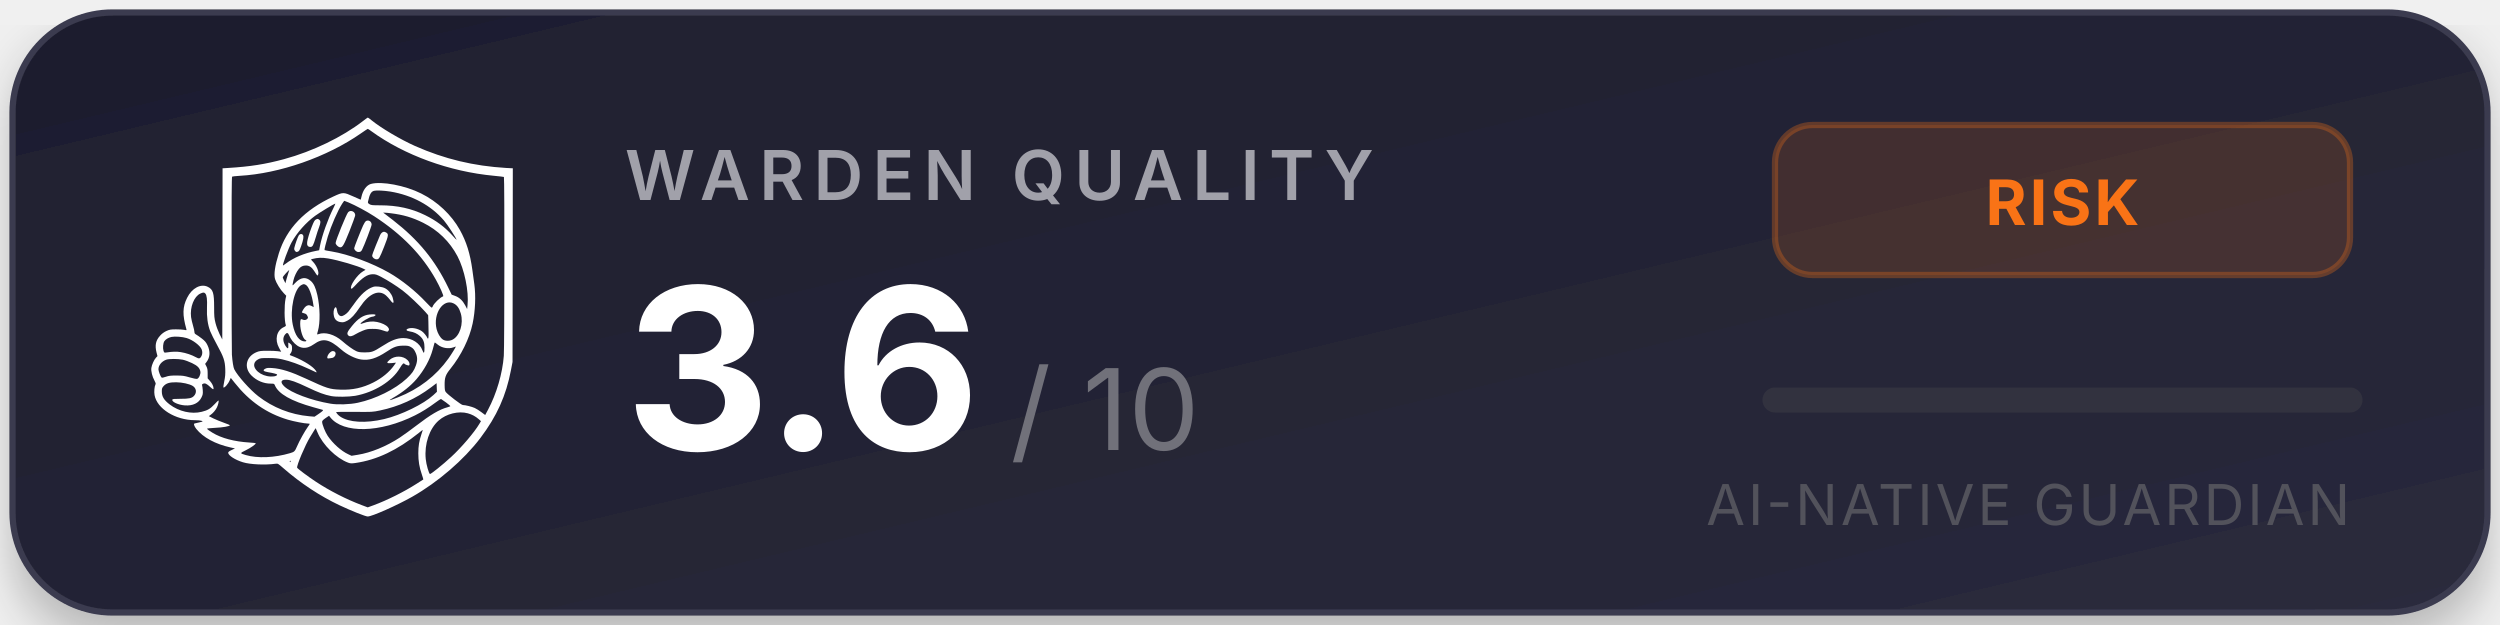
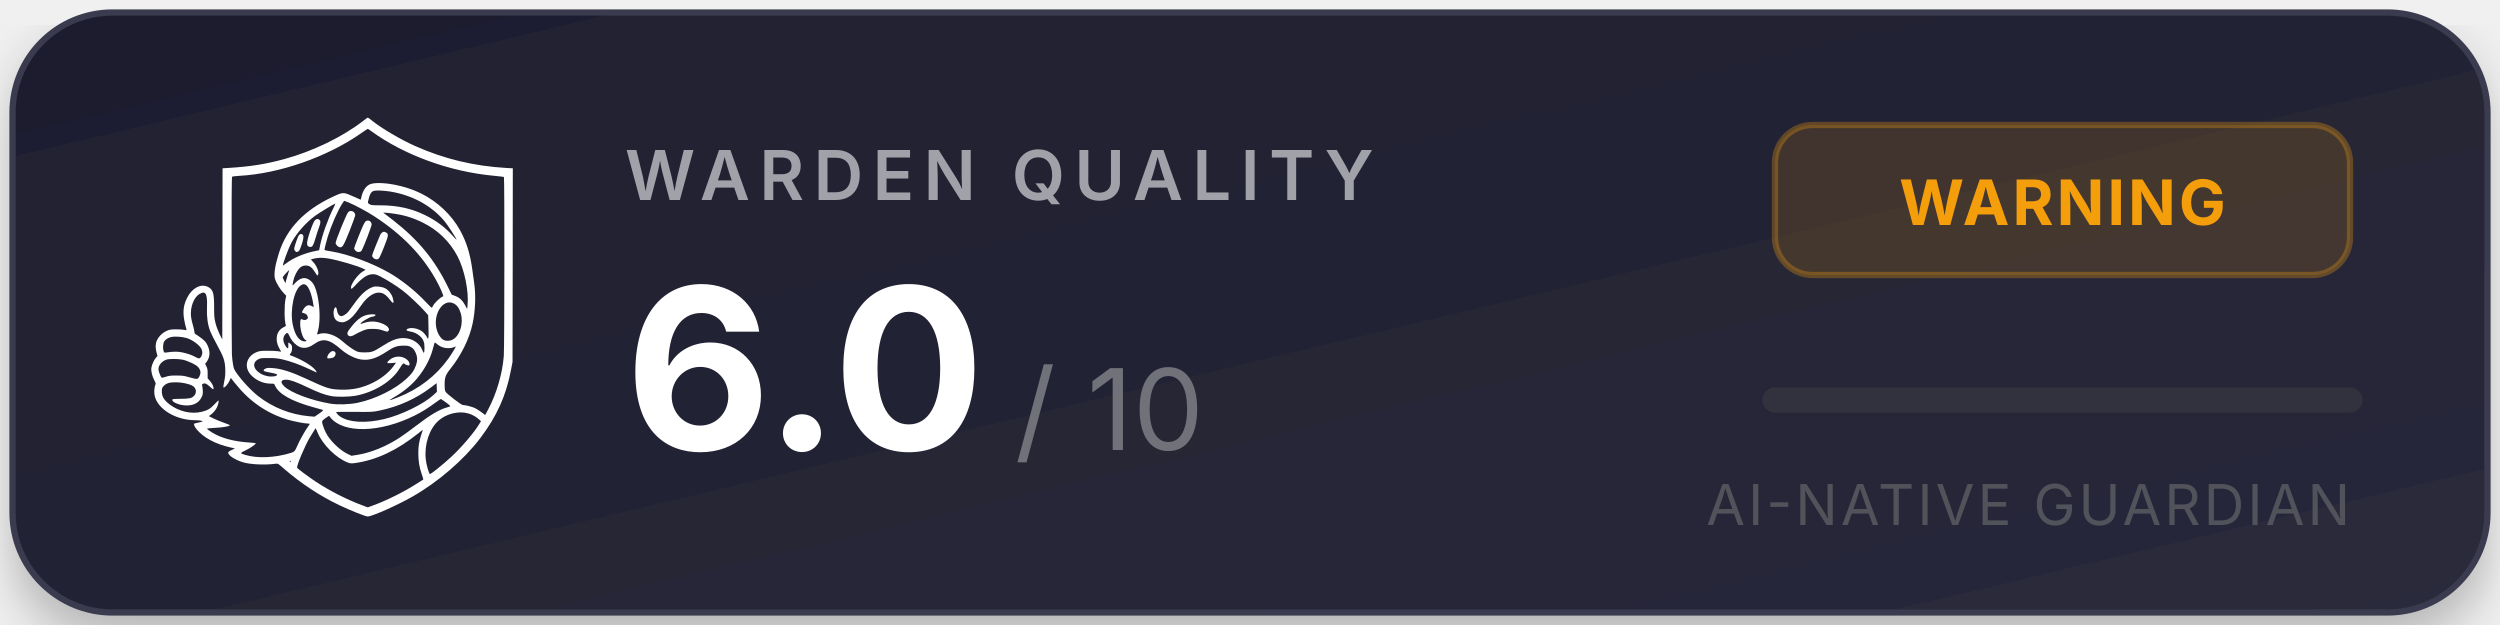
- <svg xmlns="http://www.w3.org/2000/svg" width="400" height="100" viewBox="0 0 400 100" fill="none" data-warden-score="3.6" data-warden-timestamp="1771853198" data-warden-signature="d5d893017d4520e661381797590ad70cf2a911b25384f27060f9aa5f709944af">
-   <a href="https://warden.ai/verify?score=3.6&amp;sig=d5d893017d4520e661381797590ad70cf2a911b25384f27060f9aa5f709944af&amp;ts=1771853198" target="_blank">
+ <svg xmlns="http://www.w3.org/2000/svg" width="400" height="100" viewBox="0 0 400 100" fill="none" data-warden-score="6.0" data-warden-timestamp="1771929808" data-warden-signature="9935478e187f208fd2923749a2070c1dc4eb279cd1472b875ae623deffe3a384">
+   <a href="https://warden.ai/verify?score=6.0&amp;sig=9935478e187f208fd2923749a2070c1dc4eb279cd1472b875ae623deffe3a384&amp;ts=1771929808" target="_blank">
    <defs>
      <filter id="shadow" x="-10%" y="-10%" width="120%" height="120%">
        <feDropShadow dx="0" dy="4" stdDeviation="4" flood-color="#000" flood-opacity="0.25" />
      </filter>
      <linearGradient id="cardGrad" x1="0" y1="0" x2="1" y2="1">
        <stop offset="0%" stop-color="#1e1e2e" />
        <stop offset="100%" stop-color="#2a2a3c" />
      </linearGradient>
      <linearGradient id="scoreGrad" x1="0" y1="0" x2="1" y2="0">
-         <stop offset="0%" stop-color="#F97316" />
-         <stop offset="100%" stop-color="#EA580C" />
+         <stop offset="0%" stop-color="#F59E0B" />
+         <stop offset="100%" stop-color="#D97706" />
      </linearGradient>
    </defs>
    <rect x="2" y="2" width="396" height="96" rx="16" fill="url(#cardGrad)" stroke="#3b3b4f" stroke-width="1" filter="url(#shadow)" />
    <g transform="translate(24, 18) scale(0.09)">
      <path fill="#ffffff" d="m378.5 15.3c-36.8 28.4-89.3 53.8-140.1 67.6-33.1 9-60.2 13.3-99.6 15.7l-9.8 0.6-0.2 152.1-0.3 152.2-4.8-9.5c-2.7-5.6-5.7-13.6-7.2-19.5-2.2-8.8-2.5-12.1-2.5-28.6 0-25-1.9-31.3-11.1-35.9-12.3-6.3-28.4 2.1-36.9 19.4-8.2 16.4-8.5 30.2-1.4 55.5 0.7 2.4 0.6 2.4-3.7 1.5-2.4-0.5-9.1-0.9-14.9-0.9-9.4 0.1-11.2 0.4-16.8 2.9-4.2 2-7.9 4.6-11.1 8.2-7.9 8.6-9.7 17-6.5 30l1.7 6.5-2.6 2.7c-3.4 3.5-7.5 12.7-8.3 18.3-0.8 5.7 1.7 15.6 5.5 22.4 2.1 3.8 2.6 5.6 1.9 6.8-1.9 3.5-2.8 13.1-1.7 19.1 4.3 24.2 37 44.5 71.6 44.6 5 0 10.4 0.5 12 1.1 2.7 1.2 2.7 1.2-3.2 2.6-3.3 0.8-7.1 1.6-8.3 1.9-2 0.4-2.3 0.9-1.7 3.2 0.3 1.5 2 4.5 3.7 6.6 12.2 15.3 33.9 27.1 61.1 33.1l7.8 1.7-6.1 2.9c-4.3 2-6 3.4-6 4.8 0 4.7 12.3 12.7 26.2 16.9 12.9 4 39.8 5.2 58.3 2.6 3.9-0.5 4.3-0.2 13.7 8 30.6 26.7 65 49.4 99.4 65.7 20.5 9.7 46.5 20.1 50.4 20.1 7.5 0.1 52-19.7 79-35 46-26.1 92.1-65.9 121.4-104.6 29.4-39 45.7-75.3 54.3-120.6l2.8-14.5 0.3-172.1 0.2-172.2-11.7-0.6c-58.1-3.5-109.5-15.8-162-39-25.6-11.4-60.2-31.8-77.1-45.5-3.4-2.8-6.5-5.1-7-5.1-0.4 0-4.3 2.9-8.7 6.3zm15.1 18c58.4 42.5 139.2 71.9 217.8 79.2 9.3 0.9 17.3 1.8 17.8 2.1 1.2 0.8 1 300.8-0.2 317.9-2.3 31.3-12.9 67.5-28.1 96l-5 9.3-6.7-5c-3.7-2.8-9-6.2-11.9-7.5-5.1-2.3-16.4-5.2-21.3-5.3-2.7-0.1-26.8-18.6-30.2-23.1-1.5-2-1.9-4.4-2-12-0.2-13.5 1.5-18.4 10.2-29.2 19.2-23.8 34-53.9 39.6-80.7 4.7-22.6 5.8-48.7 3-69.5-0.9-6.1-2.4-17.5-3.5-25.5-4-29.3-10.5-50.1-22.2-71.2-15-26.9-39.7-50.3-68.8-64.8-28.4-14.3-70.5-22.2-89.4-17-7.7 2.2-14.2 11.1-16.8 22.9-0.6 2.8-1.2 5.1-1.4 5.1-0.2 0-5.9-2.5-12.7-5.6-17.8-8-18.4-8.1-35.9 0-51.1 23.6-83.2 57-96.9 101.1-6.9 21.9-9.1 37.2-6.7 45.6 2.1 6.9 9.5 19 15.4 25l4.5 4.7-1.2 5.3c-2.5 11.7-2.3 39.8 0.5 47 0.4 1.1-0.6 2.1-3.5 3.4-13 5.9-16.7 22.3-8.5 37.1l3.7 6.7-5.8-0.9c-3.3-0.5-11.7-0.9-18.9-0.8-10.9 0-13.9 0.4-18.5 2.2-19.2 7.6-23.8 27.5-9.7 41.7 9.4 9.3 21.6 14.5 34.3 14.5 5.9 0 6.2 0.1 7.4 3 6.3 15.1 28.8 28 68.5 39 8.3 2.4 15.6 4.4 16.4 4.6 1.9 0.6 0.3 2.2-7.6 7.6l-6.8 4.6-9.5-0.8c-32.8-2.9-64.6-15.4-90.6-35.7-14.6-11.3-36.9-36.3-42.6-47.8-1.6-3.1-3.3-13.9-4.2-26-0.3-3.9-0.6-76.5-0.6-161.4-0.1-113.6 0.2-154.6 1-155.1 0.6-0.4 6.5-1 13.1-1.4 71.3-4 155.7-33.5 215.9-75.5 6.3-4.4 11.8-8 12.1-8 0.4-0.1 3.3 1.8 6.5 4.2zm33.9 107.3c38.5 6.4 71.8 24.4 95 51.3 6 6.9 22.4 32.1 22.5 34.3 0 0.4-3.3-2.9-7.3-7.5-13.4-15-28.8-26.5-48.6-36.2-24.4-12-49.3-17.4-79.6-17.5-14.2 0-16.4-0.2-19.3-2-2.7-1.7-3.1-2.4-2.6-4.7 2.8-13.1 5.5-17.7 10.7-19.1 4.2-1.1 18-0.4 29.2 1.4zm-74.4 19.4c11.8 4.9 32.5 16 45.4 24.4 49.3 32.1 85.1 68.8 109.5 112.4 7.4 13.2 14.6 29.5 13.2 30-5.5 1.8-17.1 13.1-18.7 18.2-0.4 1.1-1.2 1.9-1.8 1.9-0.7-0.1-5-4.2-9.7-9.3-18.3-19.7-43.8-40.1-66-52.8-29.9-17.1-72.8-33-102.3-37.8-6.6-1.1-12.2-2.1-12.4-2.4-0.6-0.6 2.4-12.9 5.8-24.1 6.1-19.7 17.4-45.6 25.5-58.3 1.9-2.8 3.5-5.2 3.8-5.2 0.2 0 3.6 1.4 7.7 3zm-26.7 9.2c-10.1 20.1-20.4 49-24.1 67.4l-1.6 8.3-5.6 1.1c-20.8 4.1-40.1 12.2-53.5 22.5-2.6 1.9-4.8 3.5-5 3.5-1.9 0 9.3-30.3 15.1-41 9.3-17.1 25.8-35.7 42.1-47.5 7.8-5.7 33.8-21.4 35.5-21.5 0.4 0-0.9 3.3-2.9 7.2zm101.6 9.9c22.3 2.7 38.4 7.5 57.5 16.9 26.5 13.2 47.3 33.4 61.1 59.5 12.4 23.4 20.5 62.8 17.9 87l-0.7 6.9-3.5-6.7c-4.5-8.4-10.3-13.9-18-16.7l-6-2.2-6.1-12.6c-23.4-48.6-52.8-84.6-98.4-120-7-5.5-13.8-10.6-15-11.5l-2.3-1.6h2.5c1.4-0.1 6.4 0.4 11 1zm-111.3 80.4c17.8 2.9 53.5 13.4 63.7 18.7l2.8 1.5-4.4 2.6c-10.5 6.1-24.8 27.1-21 30.9 0.6 0.6 2.7-1 5.8-4.4 14.3-15.6 22.9-21.2 32.6-21.3 4.8 0 6.9 0.7 14.5 4.6 11.7 6.2 26.7 15.6 38.3 24.3 9.9 7.4 31.3 27.6 40.3 37.9l5.2 6 0.4 11.6c0.6 19.6 0.5 29-0.3 29.8-0.5 0.4-1.1 0.3-1.3-0.4-1.2-3.5-6.8-10.4-10.2-12.6-7.3-4.9-17.6-6.8-24-4.6-5 1.8-3.7 4.2 2.8 5.1 7.1 1.1 12.9 3.7 17.9 8.2 6 5.4 8.2 11 8.2 20.3 0 10.3-1.2 12-3.6 5.3-4.7-13-18.6-22-33.9-22-11.4 0-21.7 4-38.2 14.7-15.1 9.7-18.2 10.8-30.3 10.8-8.7-0.1-11.3-0.4-15.4-2.3-5.6-2.6-16-10-25.1-18-13.4-11.7-30.3-16.6-42.2-12.1-2.7 1-2.7 0.8-0.8-5.7 4.3-14.8 3.9-42-1-63.9-3-13.1-6.2-20.1-11.5-24.9-8.9-8-18.3-6.8-28.3 3.8-5.2 5.6-5.1 5.9-2.6-5.4 1.4-6.4 5.6-15.3 9.5-19.9 3.5-4.3 7.4-6.1 12.7-6.1 5.7 0 10.2 3 14.4 9.5 6.2 9.6 5.8 9.2 7.1 6.9 2.3-4.3-2.4-16.2-9.1-23.1-4-4.2-4-4.2-1.6-4.8 10.5-2.6 17.1-2.9 28.6-1zm-71.8 29.2c-1.5 4.9-3.1 10.1-3.4 11.8l-0.7 3-2.3-4.5c-1.3-2.5-2.4-5.2-2.5-6.1 0-1.2 10.5-12.8 11.6-12.9 0.1 0-1.1 3.9-2.7 8.7zm32 17.7c5.3 2.8 11 17.6 13.5 35.4l0.6 4.2-3.7-2c-4.2-2.2-7.6-1.8-11.1 1.4-2.1 1.8-6.2 8.5-6.2 10 0 0.3 1.8 1 4 1.6 3.2 0.8 4.5 1.9 5.7 4.5 1.6 3.3 1.5 3.6-0.2 5.5-2 2.2-5.5 2.6-8.7 0.9-2.9-1.5-3.8 0.2-3.8 7.6 0 11.9 5 27.1 9.5 28.9 2.4 0.9 1.7 2.6-1 2.6-10 0-17.7-10.5-21.7-29.8-5.5-26.4 2.8-64.3 15.4-70.5 4.1-2 4.2-2 7.7-0.3zm-178.6 15.4c2.7 2.9 3.6 10.7 3 25.2-0.7 16.2 1.3 30.3 5.8 42 1.6 4.1 7 14.9 12 24 11.9 21.7 14.1 28.2 14.7 43 0.3 9.1-0.1 13.7-1.8 21.9-1.1 5.7-1.9 10.6-1.6 10.8 1.7 1.7 8.5-5.8 11.4-12.8l1.8-4.1 7 8.8c26.1 33 56.7 54.2 94.5 65.5 10.4 3.1 29.9 6.9 35.7 6.9 1.7 0 3.2 0.3 3.2 0.6 0 0.4-1.5 2.7-3.4 5.3-5.2 7.2-15 24.7-19.1 34.4-4 9.2-4.7 10-12.4 12.3-28 8.3-58.1 9.5-79.1 3.3-10.5-3.1-10.5-3.2 0.2-8.4 8.8-4.3 17.8-10.6 17.8-12.4 0-0.4-5.1-1.1-11.4-1.4-26.4-1.6-49.7-7.7-65.5-17.4-5.2-3.2-9.6-6.3-9.8-6.9-0.2-0.7 4.4-1.3 14.4-1.8 13.7-0.6 26.3-2.8 26.3-4.6 0-0.4-4.8-2.4-10.7-4.5-6-2.1-14.4-5.6-18.8-7.7l-7.9-4 2.9-2.1c4.7-3.3 8.9-8.3 11.4-13.3 2.3-4.5 4-12.4 2.7-12.4-0.4 0-3.4 2.9-6.8 6.6-7.6 8.1-12.2 10.9-22.9 13.5-18.1 4.6-40.7-0.6-57-13.1-10.3-8-13.8-13.9-13.9-23.2 0-5 0.4-6.2 3-9.2 4.7-5.3 10.6-7.1 22.5-7 10.7 0.1 23.5 2.9 29.3 6.4 6.7 4.1 7.8 12 2.4 17.8-3.9 4.2-8.7 5.2-24.3 5.2-10.8 0-13.8 0.3-14.2 1.4-1.5 3.9 10.6 9.5 22.3 10.3 14.1 1 24.6-4 29.5-14.1 2.4-4.9 2.7-6.4 2.3-12.8-0.3-4-0.8-8-1.2-8.9-0.5-1.1 0.1-1.9 1.9-2.7 3.2-1.5 6.3-0.1 12.6 5.8 4.5 4.2 5.9 4.8 5.9 2.7 0-3.7-2.5-9-6.3-13.3l-4.2-4.8v-8.5c0-7-0.5-9.4-2.3-12.9l-2.2-4.3 2.5-3.3c6.4-8.5 7-19.1 1.5-30.3-2.5-5-4.5-7.3-9.9-11.5-3.8-2.9-8.3-6.1-10-7-2.4-1.3-3.1-2.4-3.1-4.6 0-1.6-1.1-6.6-2.5-11.3-1.4-4.6-3-11.5-3.5-15.2-2.2-17.6 5.3-36.8 16.5-41.8 5.1-2.3 6.8-2.4 8.8-0.1zm441.7 17.7c6 3.1 9.8 8.4 12.5 17.7 5.3 18.3-1.8 40.4-15 46.8-5.6 2.7-13.1 2.4-17.3-0.7-4.5-3.3-8.8-10.7-10.7-18.3-6.7-27.2 11.9-55 30.5-45.5zm-292.5 57c0.9 2.5 3.5 6.8 5.6 9.6 11.2 14.1 23.9 16.1 38.2 5.9 16.1-11.6 27.2-9.4 48.7 9.4 10.1 8.9 24.6 16.2 35.2 17.7 14.3 2.1 27.1-1.9 45.2-13.8 13.2-8.8 18.6-10.7 30.1-10.8 8.1 0 9.5 0.3 13.7 2.7 3.6 2.2 5.3 4.1 7.4 8.5 4 8 4.3 14.9 1.1 24-3.3 9.3-6.8 14.3-16.4 23.3-20.2 18.9-55.6 36.4-86.8 43-14.3 3.1-36.2 3.8-48.9 1.6-34.1-5.8-70-19.3-81.8-30.6-7.6-7.3-6.4-12 2.9-12 7.3 0 17.7 3.7 39.3 14 18.6 8.9 29.2 12.8 41 15.1 9 1.8 31.5 1.5 42.6-0.4 34-6.1 65.8-25.8 79.7-49.5 4.5-7.6 6.7-9.6 8.2-7.3 0.3 0.5 2.2 1.5 4.1 2.1 2.8 1 3.8 1 4.4 0.1 1.2-2-0.1-5.9-2.9-8.7-8.1-8.3-22.9-8.6-32.1-0.7-6.3 5.4-5.5 6.6 3.7 5.8l7.6-0.8-3.4 4.9c-8.3 11.8-21.6 22.7-36.9 30.4-19 9.6-37.2 13.5-58.5 12.7-19.4-0.7-23.7-2.1-61.2-19.5-26.2-12.2-44.4-17.9-59.8-18.9-7.4-0.5-9.7-0.3-12.4 1.1-5.4 2.8-3.8 4.8 4.9 6.3 9.3 1.5 16 3.3 16 4.3 0 3.1-9 4.4-17.8 2.6-8.4-1.7-15.7-6-19.9-11.5-5.4-7-3.8-14.2 4-18.3 3.8-2.1 5.6-2.3 18.2-2.3 11 0 16.3 0.5 24.4 2.3 14 3.2 30.6 9.1 46.9 16.8 7.4 3.5 13.6 6.4 13.8 6.4 1.2 0 0-2.4-2.8-5.5-6.6-7.6-25.8-18.6-43.1-24.8-1.7-0.7-1.7-0.9 0.5-3.9 1.7-2.5 2.3-4.7 2.3-8.6 0-4.6-0.4-5.7-2.8-7.8-1.5-1.3-3.1-2.4-3.5-2.4-0.4 0-0.6 2.1-0.3 4.6 0.5 6.8-1.1 7.3-4.9 1.5-4.9-7.8-5.3-14.9-0.9-20.4 3.1-4 5.3-3.5 7.4 1.8zm-182.3 4.5c10.9 3.3 24.1 13.4 26.7 20.3 1.5 4 1.4 8.3-0.4 11.7-2.5 4.8-4.4 5.2-10 2-7.1-4-17.7-7.6-26.8-9-7.2-1.2-14.6-1-25.3 0.6-4.1 0.6-4.2 0.6-5.4-3.1-1.5-4.7-0.8-13.4 1.5-16.9 2.3-3.4 7.4-6.5 12.7-7.6 6.2-1.3 19.5-0.3 27 2zm446 11.4c7.3 6.2 19.2 8.4 28.3 5.1 2.2-0.8 4.1-1.5 4.2-1.5 0.7 0-8 14.2-13.1 21.3-22.2 31.1-52.5 54.4-89.6 69-16.4 6.5-19 6.7-8.8 0.9 16.8-9.6 31.3-21.2 41.6-33.2 13.7-16.1 24-34.9 28.8-52.7 3.4-12.7 3.2-12.3 4-12.3 0.3 0 2.4 1.6 4.6 3.4zm-452.8 27.1c3.8 0.8 11.1 3.5 16.3 6 9.9 4.8 13.6 8.6 14.9 15.1 0.8 4.4-2.6 12.1-5.8 12.9-1.4 0.4-7-0.7-13.3-2.6-9.8-2.9-12.4-3.2-23.5-3.3-10.5 0-13.5 0.4-18.8 2.2-4.9 1.7-6.7 2-7.8 1.2-1.7-1.5-5.4-11.3-5.4-14.5 0-7 5.6-14 13.8-17 5-1.8 21-1.8 29.6 0zm445.5 62.8c-17.3 16-57.2 35.5-87.5 42.7-33.3 7.9-63 6.1-78.5-4.6-3.4-2.3-6.9-6.3-6.9-7.9 0-0.3 14.5-0.4 32.3-0.3 32 0.3 32.3 0.3 45.7-2.5 33.2-7 63.6-20.7 90.3-40.8l10.2-7.7 0.3 7.7 0.3 7.6zm22.4 13.2c4.2 3.2 7.7 6.1 7.7 6.5 0 0.3-2.1 1.2-4.7 1.9-14.5 3.8-30.6 13.3-55.8 32.7-9.6 7.4-22.9 17-29.7 21.5-23.6 15.4-51.1 26.7-74.4 30.4l-11.1 1.8-5.8-2.7c-12.3-5.6-27.4-19.1-36.5-32.6-4.4-6.5-10-20.4-10-25 0-1.9 1.4-3.4 6.1-6.7l6.2-4.2 2.1 2.7c23 29.3 88.6 27.8 150.8-3.4 12-6 24.2-13.6 35.8-22.3 5.2-3.9 9.9-7 10.5-6.7 0.5 0.2 4.5 3 8.8 6.1zm38.8 19.3c7.4 2.1 13.5 5.3 19.3 10.4l4 3.5-2.8 4.7c-8.7 14.9-32.4 42.7-50.5 59.2-14.7 13.6-36 30.6-37.4 30.1-1.9-0.6-6.6-17-7.5-26.6-2.7-26.7 6.5-54.1 23.1-68.6 13.7-12 35.2-17.3 51.8-12.7zm-267.3 33.9c9.1 22 33.4 46 54.4 53.8 4.2 1.5 5.7 1.6 13 0.6 37.9-5.4 74.6-22.8 112.6-53.4 3.9-3.2 7.2-5.7 7.2-5.4 0 0.2-1.1 3.6-2.5 7.7-4 11.7-5.5 21-5.5 33.8 0 13.8 1.8 24.9 6.2 37.5 1.6 4.9 2.9 9 2.7 9.1-0.2 0.2-5.6 3.6-11.9 7.6-22.3 14.3-52.6 29.4-76.2 38.1l-10.7 3.9-10.4-3.9c-27.4-10.3-57.6-25.7-81.8-41.7-14-9.2-32.6-23.2-33.3-24.9-1.3-3.4 14.4-40.6 23-54.5 8.7-14.2 9.8-15.9 10-15.7 0.1 0.1 1.5 3.5 3.2 7.4zm-47.8 51.9c0 0.8-0.5 1.2-1 0.9-0.6-0.4-0.8-1.1-0.5-1.6 0.9-1.4 1.5-1.1 1.5 0.7z" />
      <path fill="#ffffff" d="m352.3 177.2c-3.2 3.5-22.3 50.4-22.3 54.8 0 2.6 4 6.8 7.1 7.5 4.9 1.2 7-2.4 17.4-28.3 5.3-13.4 9.9-25.9 10.2-27.7 1.1-6.8-7.8-11.3-12.4-6.3z" />
      <path fill="#ffffff" d="m383.7 193.1c-0.9 0.6-3.1 4-4.8 7.7-4.8 10.6-15.9 38.7-15.9 40.4 0 3.1 4 6.8 7.3 6.8 3.8 0 5-0.7 6.7-4 3.8-7.2 17-41.9 17-44.7 0-5.7-5.5-9-10.3-6.2z" />
      <path fill="#ffffff" d="m412.4 213.5c-1.2 0.8-2.7 2.9-3.4 4.7-0.8 1.8-4.2 10.2-7.7 18.6-3.5 8.4-6.3 16.3-6.3 17.6 0 3.2 4 6.6 7.8 6.6 4.2 0 5.1-1.5 13.4-22.3 8.1-20.5 8.4-22.8 3.1-25.6-2.9-1.5-4.4-1.4-6.9 0.4z" />
      <path fill="#ffffff" d="m295.3 190c-2.5 1-4.1 3.8-7.9 13.6-4.1 10.7-7.3 21.4-8 26.7-0.8 5.7 1.2 8.7 5.7 8.7 3.9 0 5.2-2.4 9.5-16.8 1.9-6.6 4.6-14.9 6-18.3 3-7.9 3.1-11.3 0.2-13.3-2.5-1.8-2.5-1.8-5.5-0.6z" />
      <path fill="#ffffff" d="m264.5 218.4c-1.7 2.5-6.8 16.8-7.9 22.2-0.5 2.3-0.2 3.7 1.3 5.5 1.6 2 2.3 2.2 4.7 1.4 2.5-0.9 3.3-2.3 6.1-10 3.9-11.1 4.9-16.6 3.4-19.4-1.6-2.9-5.6-2.7-7.6 0.3z" />
      <path fill="#ffffff" d="m397 309.9c-11.5 3.8-22 13.1-34 30.1-4.1 5.8-8.7 12.1-10.3 14-3.6 4.3-9.4 8-12.5 8-3.7 0-6.9-4-7.7-9.8-0.8-5.8-2.2-7.4-4.1-4.8-2.1 2.9-2.7 9.3-1.4 14.7 1.5 6.4 5.9 10 12.9 10.7 4.1 0.4 5.9-0.1 11.2-2.9 6.8-3.7 12.8-10.2 22.4-24.4 16-23.8 33.4-31.4 46.1-20.2 2 1.7 5.4 5.5 7.6 8.4 5.6 7.6 7.3 5.8 4.3-4.4-2.1-7-7.6-13.8-13.7-16.9-5.4-2.7-16.2-4-20.8-2.5z" />
      <path fill="#ffffff" d="m390.3 359.1c-11.2 1.1-20.4 7.1-31.1 20.3-8.8 10.8-9.9 13.7-6.5 17.1 2.3 2.3 6.7 1.5 12.8-2.4 2.7-1.7 8.5-4.5 13-6.3 7-2.8 9.2-3.2 17.5-3.1 7.6 0 11.2 0.5 17.9 2.7 8.1 2.7 8.5 2.7 9.8 1 1.8-2.4 1.6-3.7-0.8-6.8-2.9-3.7-10.8-7.5-19.2-9.2-7.8-1.7-17.2-0.8-24.7 2.2-2.3 0.9-4.3 1.4-4.6 1.1-1.7-1.7 16.4-12.7 21-12.7 2.2 0 5.6-1.8 5.6-2.9 0-1.3-3.9-1.7-10.7-1z" />
      <path fill="#ffffff" d="m320.2 426.5c-3.3 2.7-5.7 7.7-4.9 9.9 0.4 1 1.5 1.2 4.9 0.5 2.4-0.4 4.6-0.8 4.9-0.9 0.3 0 1.5-0.9 2.7-2 2.8-2.6 2.9-7.5 0.3-9-3-1.5-4.7-1.2-7.9 1.5z" />
    </g>
    <text x="100" y="32" fill="#a1a1aa" font-family="system-ui, -apple-system, Segoe UI, sans-serif" font-size="11" font-weight="600" letter-spacing="1.5" style="text-transform: uppercase;">WARDEN QUALITY</text>
    <text x="100" y="72" fill="#fff" font-family="system-ui, -apple-system, Segoe UI, sans-serif" font-weight="700">
-       <tspan font-size="36">3.6</tspan>
+       <tspan font-size="36">6.0</tspan>
      <tspan font-size="18" fill="#71717a" font-weight="400" dx="2">/ 10</tspan>
    </text>
-     <rect x="284" y="20" width="92" height="24" rx="6" fill="#F97316" fill-opacity="0.15" stroke="#F97316" stroke-opacity="0.3" stroke-width="1" />
-     <text x="330" y="36" fill="#F97316" font-family="system-ui, -apple-system, Segoe UI, sans-serif" font-size="10" font-weight="700" text-anchor="middle" letter-spacing="0.5">RISK</text>
+     <rect x="284" y="20" width="92" height="24" rx="6" fill="#F59E0B" fill-opacity="0.15" stroke="#F59E0B" stroke-opacity="0.3" stroke-width="1" />
+     <text x="330" y="36" fill="#F59E0B" font-family="system-ui, -apple-system, Segoe UI, sans-serif" font-size="10" font-weight="700" text-anchor="middle" letter-spacing="0.5">WARNING</text>
    <line x1="284" y1="64" x2="376" y2="64" stroke="#3f3f46" stroke-width="4" stroke-linecap="round" stroke-opacity="0.5" />
-     <line x1="284" y1="64" x2="316.682" y2="64" stroke="url(#scoreGrad)" stroke-width="4" stroke-linecap="round" />
+     <line x1="284" y1="64" x2="338.925" y2="64" stroke="url(#scoreGrad)" stroke-width="4" stroke-linecap="round" />
    <text x="376" y="84" fill="#52525b" font-family="system-ui, -apple-system, Segoe UI, sans-serif" font-size="9" text-anchor="end" letter-spacing="0.5">AI-NATIVE GUARDIAN</text>
  </a>
</svg>
